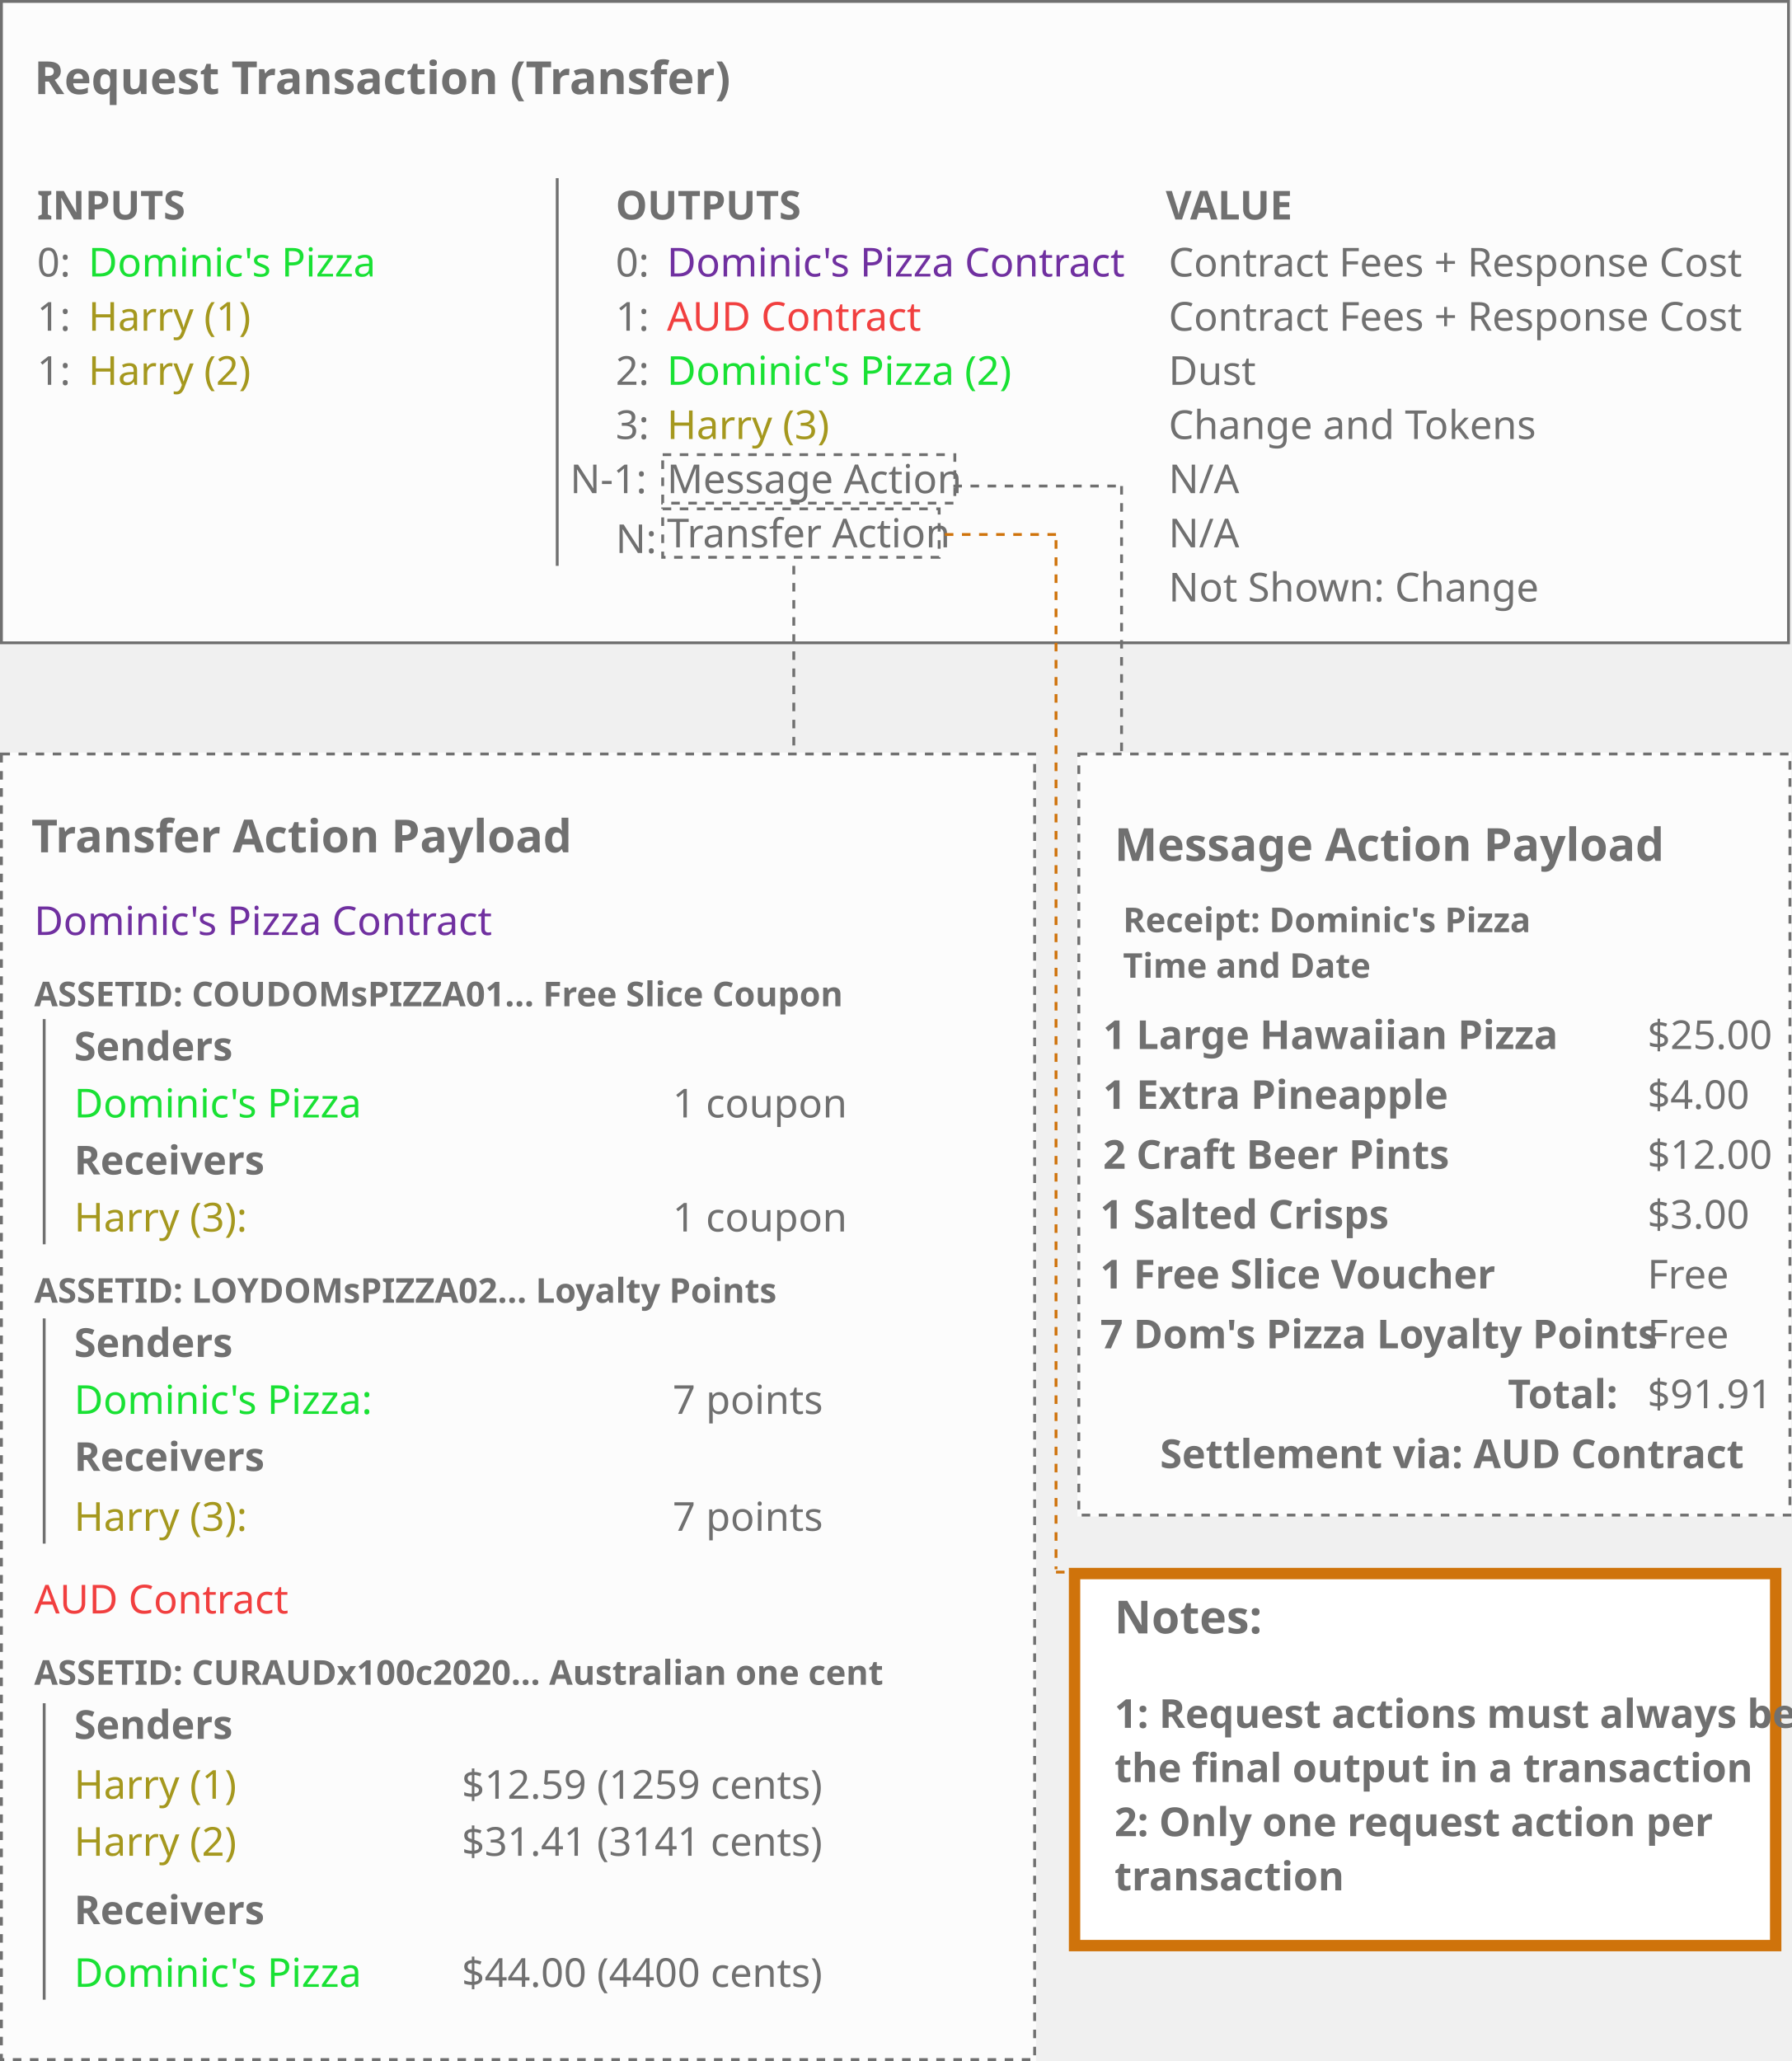
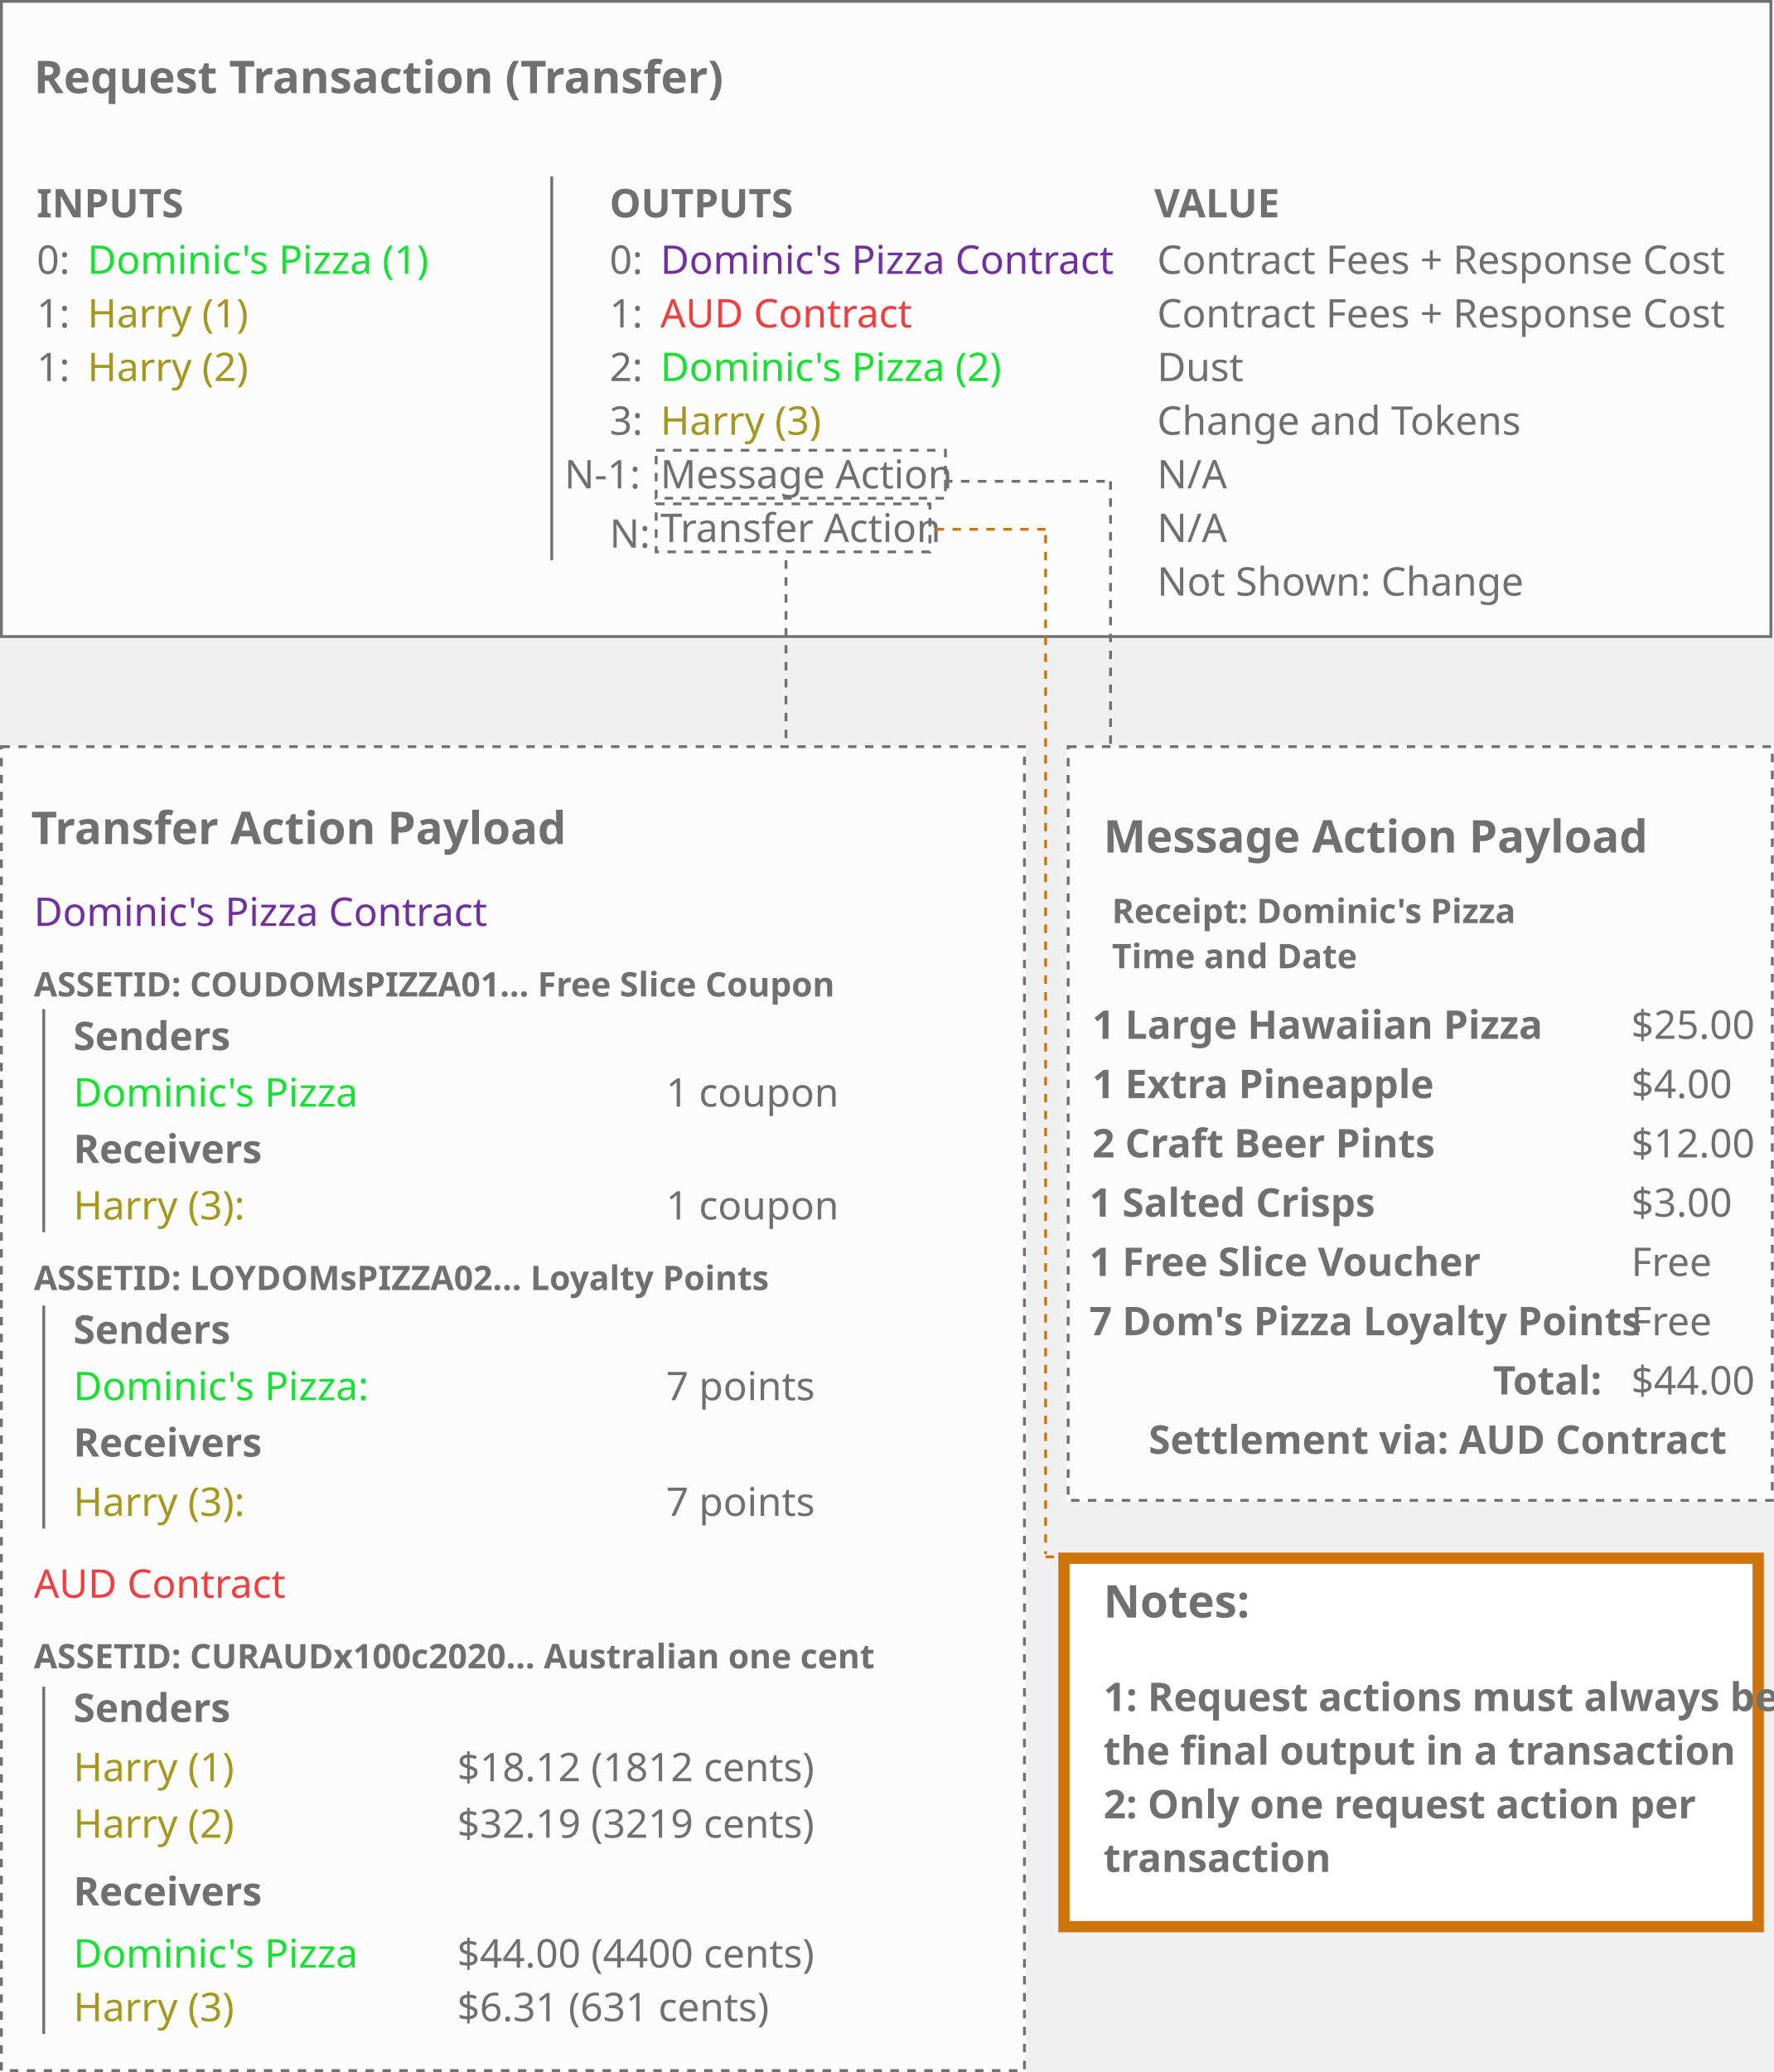
- <svg xmlns="http://www.w3.org/2000/svg" width="628.5" height="723" viewBox="0 0 628.5 723">
+ <svg xmlns="http://www.w3.org/2000/svg" width="628.5" height="734" viewBox="0 0 628.5 734">
  <g id="dominics-pizza-harry-transfer" transform="translate(-5375 10699)">
    <g id="Rectangle_192" data-name="Rectangle 192" transform="translate(5375 -10699)" fill="#fcfcfc" stroke="#707070" stroke-width="1">
      <rect width="628" height="226" stroke="none" />
      <rect x="0.5" y="0.5" width="627" height="225" fill="none" />
    </g>
    <text id="Request_Transaction_Transfer_" data-name="Request Transaction (Transfer)" transform="translate(5387 -10666)" fill="#707070" font-size="16" font-family="SegoeUI-Semibold, Segoe UI" font-weight="600">
      <tspan x="0" y="0">Request Transaction (Transfer)</tspan>
    </text>
    <line id="Line_259" data-name="Line 259" y2="136" transform="translate(5570.5 -10636.5)" fill="none" stroke="#707070" stroke-width="1" />
    <text id="INPUTS" transform="translate(5388 -10637)" fill="#707070" font-size="14" font-family="SegoeUI-Bold, Segoe UI" font-weight="700">
      <tspan x="0" y="15">INPUTS</tspan>
    </text>
    <text id="OUTPUTS_" data-name="OUTPUTS " transform="translate(5591 -10637)" fill="#707070" font-size="14" font-family="SegoeUI-Bold, Segoe UI" font-weight="700">
      <tspan x="0" y="15">OUTPUTS </tspan>
    </text>
    <text id="_0:_" data-name="0: " transform="translate(5388 -10602)" fill="#707070" font-size="14" font-family="SegoeUI, Segoe UI">
      <tspan x="0" y="0">0: </tspan>
    </text>
    <text id="VALUE" transform="translate(5784 -10637)" fill="#707070" font-size="14" font-family="SegoeUI-Bold, Segoe UI" font-weight="700">
      <tspan x="0" y="15">VALUE</tspan>
    </text>
    <g id="Rectangle_193" data-name="Rectangle 193" transform="translate(5375 -10435)" fill="#fcfcfc" stroke="#707070" stroke-width="1" stroke-dasharray="3">
-       <rect width="363.499" height="459" stroke="none" />
-       <rect x="0.5" y="0.5" width="362.499" height="458" fill="none" />
+       <rect width="363.499" height="470" stroke="none" />
+       <rect x="0.5" y="0.5" width="362.499" height="469" fill="none" />
    </g>
    <text id="Transfer_Action_Payload" data-name="Transfer Action Payload" transform="translate(5386 -10400)" fill="#707070" font-size="16" font-family="SegoeUI-Semibold, Segoe UI" font-weight="600">
      <tspan x="0" y="0">Transfer Action Payload</tspan>
    </text>
    <text id="Senders" transform="translate(5401 -10342)" fill="#707070" font-size="14" font-family="SegoeUI-Bold, Segoe UI" font-weight="700">
      <tspan x="0" y="15">Senders</tspan>
    </text>
    <text id="Receivers" transform="translate(5401 -10302)" fill="#707070" font-size="14" font-family="SegoeUI-Bold, Segoe UI" font-weight="700">
      <tspan x="0" y="15">Receivers</tspan>
    </text>
    <line id="Line_261" data-name="Line 261" y2="66" transform="translate(5653.5 -10500.5)" fill="none" stroke="#707070" stroke-width="1" stroke-dasharray="3" />
    <text id="_1:_" data-name="1: " transform="translate(5388 -10583)" fill="#707070" font-size="14" font-family="SegoeUI, Segoe UI">
      <tspan x="0" y="0">1: </tspan>
    </text>
    <text id="_0:_2" data-name="0: " transform="translate(5591 -10602)" fill="#707070" font-size="14" font-family="SegoeUI, Segoe UI">
      <tspan x="0" y="0">0: </tspan>
    </text>
    <text id="_1:_2" data-name="1: " transform="translate(5591 -10583)" fill="#707070" font-size="14" font-family="SegoeUI, Segoe UI">
      <tspan x="0" y="0">1: </tspan>
    </text>
    <text id="Dominic_s_Pizza_Contract" data-name="Dominic's Pizza Contract" transform="translate(5609 -10602)" fill="#7030a0" font-size="14" font-family="SegoeUI, Segoe UI">
      <tspan x="0" y="0">Dominic's Pizza Contract</tspan>
    </text>
    <text id="_2:_" data-name="2: " transform="translate(5591 -10564)" fill="#707070" font-size="14" font-family="SegoeUI, Segoe UI">
      <tspan x="0" y="0">2: </tspan>
    </text>
    <text id="AUD_Contract_" data-name="AUD Contract " transform="translate(5609 -10583)" fill="#f13f3f" font-size="14" font-family="SegoeUI, Segoe UI">
      <tspan x="0" y="0">AUD Contract </tspan>
    </text>
    <text id="Contract_Fees_Response_Cost_" data-name="Contract Fees + Response Cost " transform="translate(5785 -10602)" fill="#707070" font-size="14" font-family="SegoeUI, Segoe UI">
      <tspan x="0" y="0">Contract Fees + Response Cost </tspan>
    </text>
    <text id="Contract_Fees_Response_Cost_2" data-name="Contract Fees + Response Cost " transform="translate(5785 -10583)" fill="#707070" font-size="14" font-family="SegoeUI, Segoe UI">
      <tspan x="0" y="0">Contract Fees + Response Cost </tspan>
    </text>
    <text id="Dust" transform="translate(5785 -10564)" fill="#707070" font-size="14" font-family="SegoeUI, Segoe UI">
      <tspan x="0" y="0">Dust</tspan>
    </text>
    <text id="_3:_" data-name="3: " transform="translate(5591 -10545)" fill="#707070" font-size="14" font-family="SegoeUI, Segoe UI">
      <tspan x="0" y="0">3: </tspan>
    </text>
    <text id="Harry_3_" data-name="Harry (3)" transform="translate(5609 -10545)" fill="#a5981e" font-size="14" font-family="SegoeUI, Segoe UI">
      <tspan x="0" y="0">Harry (3)</tspan>
    </text>
    <g id="Rectangle_194" data-name="Rectangle 194" transform="translate(5607 -10521)" fill="none" stroke="#707070" stroke-width="1" stroke-dasharray="3">
      <rect width="98" height="18" stroke="none" />
      <rect x="0.5" y="0.5" width="97" height="17" fill="none" />
    </g>
    <text id="N:_" data-name="N: " transform="translate(5591 -10505)" fill="#707070" font-size="14" font-family="SegoeUI, Segoe UI">
      <tspan x="0" y="0">N: </tspan>
    </text>
    <text id="Transfer_Action" data-name="Transfer Action" transform="translate(5609 -10507)" fill="#707070" font-size="14" font-family="SegoeUI, Segoe UI">
      <tspan x="0" y="0">Transfer Action</tspan>
    </text>
    <text id="Change_and_Tokens" data-name="Change and Tokens" transform="translate(5785 -10545)" fill="#707070" font-size="14" font-family="SegoeUI, Segoe UI">
      <tspan x="0" y="0">Change and Tokens</tspan>
    </text>
    <text id="N_A" data-name="N/A" transform="translate(5785 -10507)" fill="#707070" font-size="14" font-family="SegoeUI, Segoe UI">
      <tspan x="0" y="0">N/A</tspan>
    </text>
    <text id="Dominic_s_Pizza" data-name="Dominic's Pizza" transform="translate(5401 -10307)" fill="#19e134" font-size="14" font-family="SegoeUI, Segoe UI">
      <tspan x="0" y="0">Dominic's Pizza</tspan>
    </text>
    <text id="Harry_3_:" data-name="Harry (3):" transform="translate(5401 -10267)" fill="#a5981e" font-size="14" font-family="SegoeUI, Segoe UI">
      <tspan x="0" y="0">Harry (3):</tspan>
    </text>
    <text id="Harry_3_:-2" data-name="Harry (3):" transform="translate(5401 -10162)" fill="#a5981e" font-size="14" font-family="SegoeUI, Segoe UI">
      <tspan x="0" y="0">Harry (3):</tspan>
    </text>
    <text id="ASSETID:_COUDOMsPIZZA01..._Free_Slice_Coupon" data-name="ASSETID: COUDOMsPIZZA01... Free Slice Coupon" transform="translate(5387 -10359)" fill="#707070" font-size="12" font-family="SegoeUI-Bold, Segoe UI" font-weight="700">
      <tspan x="0" y="13">ASSETID: COUDOMsPIZZA01... Free Slice Coupon</tspan>
    </text>
    <text id="Dominic_s_Pizza_Contract-2" data-name="Dominic's Pizza Contract" transform="translate(5387 -10371)" fill="#7030a0" font-size="14" font-family="SegoeUI, Segoe UI">
      <tspan x="0" y="0">Dominic's Pizza Contract</tspan>
    </text>
    <text id="AUD_Contract_2" data-name="AUD Contract " transform="translate(5387 -10133)" fill="#f13f3f" font-size="14" font-family="SegoeUI, Segoe UI">
      <tspan x="0" y="0">AUD Contract </tspan>
    </text>
    <text id="Dominic_s_Pizza-2" data-name="Dominic's Pizza" transform="translate(5401 -10002)" fill="#19e134" font-size="14" font-family="SegoeUI, Segoe UI">
      <tspan x="0" y="0">Dominic's Pizza</tspan>
    </text>
    <text id="Harry_1_" data-name="Harry (1)" transform="translate(5401 -10068)" fill="#a5981e" font-size="14" font-family="SegoeUI, Segoe UI">
      <tspan x="0" y="0">Harry (1)</tspan>
    </text>
    <text id="_1_coupon" data-name="1 coupon" transform="translate(5611 -10307)" fill="#707070" font-size="14" font-family="SegoeUI, Segoe UI">
      <tspan x="0" y="0">1 coupon</tspan>
    </text>
    <text id="_1_coupon-2" data-name="1 coupon" transform="translate(5611 -10267)" fill="#707070" font-size="14" font-family="SegoeUI, Segoe UI">
      <tspan x="0" y="0">1 coupon</tspan>
    </text>
    <text id="Senders-2" data-name="Senders" transform="translate(5401 -10238)" fill="#707070" font-size="14" font-family="SegoeUI-Bold, Segoe UI" font-weight="700">
      <tspan x="0" y="15">Senders</tspan>
    </text>
    <text id="Receivers-2" data-name="Receivers" transform="translate(5401 -10198)" fill="#707070" font-size="14" font-family="SegoeUI-Bold, Segoe UI" font-weight="700">
      <tspan x="0" y="15">Receivers</tspan>
    </text>
    <text id="Dominic_s_Pizza:" data-name="Dominic's Pizza:" transform="translate(5401 -10203)" fill="#19e134" font-size="14" font-family="SegoeUI, Segoe UI">
      <tspan x="0" y="0">Dominic's Pizza:</tspan>
    </text>
    <text id="ASSETID:_LOYDOMsPIZZA02..._Loyalty_Points" data-name="ASSETID: LOYDOMsPIZZA02... Loyalty Points" transform="translate(5387 -10255)" fill="#707070" font-size="12" font-family="SegoeUI-Bold, Segoe UI" font-weight="700">
      <tspan x="0" y="13">ASSETID: LOYDOMsPIZZA02... Loyalty Points</tspan>
    </text>
    <text id="_7_points" data-name="7 points" transform="translate(5611 -10203)" fill="#707070" font-size="14" font-family="SegoeUI, Segoe UI">
      <tspan x="0" y="0">7 points</tspan>
    </text>
    <text id="_7_points-2" data-name="7 points" transform="translate(5611 -10162)" fill="#707070" font-size="14" font-family="SegoeUI, Segoe UI">
      <tspan x="0" y="0">7 points</tspan>
    </text>
    <text id="Senders-3" data-name="Senders" transform="translate(5401 -10104)" fill="#707070" font-size="14" font-family="SegoeUI-Bold, Segoe UI" font-weight="700">
      <tspan x="0" y="15">Senders</tspan>
    </text>
    <text id="Receivers-3" data-name="Receivers" transform="translate(5401 -10039)" fill="#707070" font-size="14" font-family="SegoeUI-Bold, Segoe UI" font-weight="700">
      <tspan x="0" y="15">Receivers</tspan>
    </text>
    <text id="ASSETID:_CURAUDx100c2020..._Australian_one_cent" data-name="ASSETID: CURAUDx100c2020... Australian one cent" transform="translate(5387 -10121)" fill="#707070" font-size="12" font-family="SegoeUI-Bold, Segoe UI" font-weight="700">
      <tspan x="0" y="13">ASSETID: CURAUDx100c2020... Australian one cent</tspan>
    </text>
-     <text id="_12.59_1259_cents_" data-name="$12.59 (1259 cents)" transform="translate(5537 -10068)" fill="#707070" font-size="14" font-family="SegoeUI, Segoe UI">
-       <tspan x="0" y="0">$12.59 (1259 cents)</tspan>
+     <text id="_18.12_1812_cents_" data-name="$18.12 (1812 cents)" transform="translate(5537 -10068)" fill="#707070" font-size="14" font-family="SegoeUI, Segoe UI">
+       <tspan x="0" y="0">$18.12 (1812 cents)</tspan>
    </text>
    <text id="_44.00_4400_cents_" data-name="$44.00 (4400 cents)" transform="translate(5537 -10002)" fill="#707070" font-size="14" font-family="SegoeUI, Segoe UI">
      <tspan x="0" y="0">$44.00 (4400 cents)</tspan>
    </text>
-     <text id="Dominic_s_Pizza-3" data-name="Dominic's Pizza" transform="translate(5406 -10602)" fill="#19e134" font-size="14" font-family="SegoeUI, Segoe UI">
-       <tspan x="0" y="0">Dominic's Pizza</tspan>
+     <text id="Dominic_s_Pizza_1_" data-name="Dominic's Pizza (1)" transform="translate(5406 -10602)" fill="#19e134" font-size="14" font-family="SegoeUI, Segoe UI">
+       <tspan x="0" y="0">Dominic's Pizza (1)</tspan>
    </text>
    <text id="Harry_1_2" data-name="Harry (1)" transform="translate(5406 -10583)" fill="#a5981e" font-size="14" font-family="SegoeUI, Segoe UI">
      <tspan x="0" y="0">Harry (1)</tspan>
    </text>
    <text id="Dominic_s_Pizza_2_" data-name="Dominic's Pizza (2)" transform="translate(5609 -10564)" fill="#19e134" font-size="14" font-family="SegoeUI, Segoe UI">
      <tspan x="0" y="0">Dominic's Pizza (2)</tspan>
    </text>
    <text id="Not_Shown:_Change" data-name="Not Shown: Change" transform="translate(5785 -10488)" fill="#707070" font-size="14" font-family="SegoeUI, Segoe UI">
      <tspan x="0" y="0">Not Shown: Change</tspan>
    </text>
    <line id="Line_338" data-name="Line 338" y2="79" transform="translate(5390.5 -10341.5)" fill="none" stroke="#707070" stroke-width="1" />
    <line id="Line_339" data-name="Line 339" y2="79" transform="translate(5390.5 -10236.5)" fill="none" stroke="#707070" stroke-width="1" />
-     <line id="Line_342" data-name="Line 342" y2="104" transform="translate(5390.5 -10101.5)" fill="none" stroke="#707070" stroke-width="1" />
+     <line id="Line_342" data-name="Line 342" y2="123" transform="translate(5390.5 -10101.5)" fill="none" stroke="#707070" stroke-width="1" />
    <text id="N_A-2" data-name="N/A" transform="translate(5785 -10526)" fill="#707070" font-size="14" font-family="SegoeUI, Segoe UI">
      <tspan x="0" y="0">N/A</tspan>
    </text>
    <g id="Rectangle_396" data-name="Rectangle 396" transform="translate(5753 -10435)" fill="#fcfcfc" stroke="#707070" stroke-width="1" stroke-dasharray="3">
      <rect width="250.499" height="268" stroke="none" />
      <rect x="0.5" y="0.5" width="249.499" height="267" fill="none" />
    </g>
    <line id="Line_490" data-name="Line 490" y2="94" transform="translate(5768.5 -10528.5)" fill="none" stroke="#707070" stroke-width="1" stroke-dasharray="3" />
    <text id="Message_Action_Payload" data-name="Message Action Payload" transform="translate(5766 -10397)" fill="#707070" font-size="16" font-family="SegoeUI-Semibold, Segoe UI" font-weight="600">
      <tspan x="0" y="0">Message Action Payload</tspan>
    </text>
    <text id="Receipt:_Dominic_s_Pizza_Time_and_Date" data-name="Receipt: Dominic's Pizza Time and Date" transform="translate(5769 -10385)" fill="#707070" font-size="12" font-family="SegoeUI-Bold, Segoe UI" font-weight="700">
      <tspan x="0" y="13">Receipt: Dominic's Pizza</tspan>
      <tspan x="0" y="29">Time and Date</tspan>
    </text>
    <text id="_1_Salted_Crisps" data-name="1 Salted Crisps" transform="translate(5761 -10268)" fill="#707070" font-size="14" font-family="SegoeUI-Semibold, Segoe UI" font-weight="600">
      <tspan x="0" y="0">1 Salted Crisps</tspan>
    </text>
    <text id="_3.00" data-name="$3.00" transform="translate(5953 -10268)" fill="#707070" font-size="14" font-family="SegoeUI, Segoe UI">
      <tspan x="0" y="0">$3.00</tspan>
    </text>
    <text id="Total:" transform="translate(5904 -10205)" fill="#707070" font-size="14" font-family="SegoeUI-Semibold, Segoe UI" font-weight="600">
      <tspan x="0" y="0">Total:</tspan>
    </text>
-     <text id="_91.91" data-name="$91.91" transform="translate(5953 -10205)" fill="#707070" font-size="14" font-family="SegoeUI, Segoe UI">
-       <tspan x="0" y="0">$91.91</tspan>
+     <text id="_44.00" data-name="$44.00" transform="translate(5953 -10205)" fill="#707070" font-size="14" font-family="SegoeUI, Segoe UI">
+       <tspan x="0" y="0">$44.00</tspan>
    </text>
    <text id="Settlement_via:_AUD_Contract" data-name="Settlement via: AUD Contract" transform="translate(5782 -10184)" fill="#707070" font-size="14" font-family="SegoeUI-Semibold, Segoe UI" font-weight="600">
      <tspan x="0" y="0">Settlement via: AUD Contract</tspan>
    </text>
    <text id="Message_Action" data-name="Message Action" transform="translate(5609 -10526)" fill="#707070" font-size="14" font-family="SegoeUI, Segoe UI">
      <tspan x="0" y="0">Message Action</tspan>
    </text>
    <text id="N-1:_" data-name="N-1: " transform="translate(5575 -10526)" fill="#707070" font-size="14" font-family="SegoeUI, Segoe UI">
      <tspan x="0" y="0">N-1: </tspan>
    </text>
    <g id="Rectangle_397" data-name="Rectangle 397" transform="translate(5607 -10540)" fill="none" stroke="#707070" stroke-width="1" stroke-dasharray="3">
      <rect width="103.503" height="18" stroke="none" />
      <rect x="0.5" y="0.5" width="102.503" height="17" fill="none" />
    </g>
    <line id="Line_491" data-name="Line 491" x2="59" transform="translate(5709.5 -10528.5)" fill="none" stroke="#707070" stroke-width="1" stroke-dasharray="3" />
    <g id="Rectangle_398" data-name="Rectangle 398" transform="translate(5750 -10149)" fill="#fff" stroke="#cf730b" stroke-width="4">
      <rect width="250" height="134.519" stroke="none" />
      <rect x="2" y="2" width="246" height="130.519" fill="none" />
    </g>
    <text id="Notes:" transform="translate(5766 -10143)" fill="#707070" font-size="16" font-family="SegoeUI-Semibold, Segoe UI" font-weight="600">
      <tspan x="0" y="17">Notes:</tspan>
    </text>
    <text id="_1:_Request_actions_must_always_be_the_final_output_in_a_transaction_2:_Only_one_request_action_per_transaction" data-name="1: Request actions must always be the final output in a transaction 2: Only one request action per transaction" transform="translate(5766 -10107.867)" fill="#707070" font-size="14" font-family="SegoeUI-Semibold, Segoe UI" font-weight="600">
      <tspan x="0" y="15">1: Request actions must always be </tspan>
      <tspan x="0" y="34">the final output in a transaction</tspan>
      <tspan x="0" y="53">2: Only one request action per </tspan>
      <tspan x="0" y="72">transaction</tspan>
    </text>
    <line id="Line_492" data-name="Line 492" y2="361" transform="translate(5745.5 -10509.5)" fill="none" stroke="#cf730b" stroke-width="1" stroke-dasharray="3" />
    <line id="Line_493" data-name="Line 493" x1="21" transform="translate(5745.5 -10147.5)" fill="none" stroke="#cf730b" stroke-width="1" stroke-dasharray="3" />
    <line id="Line_494" data-name="Line 494" x1="41" transform="translate(5704.5 -10511.5)" fill="none" stroke="#cf730b" stroke-width="1" stroke-dasharray="3" />
    <text id="_12.00" data-name="$12.00" transform="translate(5953 -10289)" fill="#707070" font-size="14" font-family="SegoeUI, Segoe UI">
      <tspan x="0" y="0">$12.00</tspan>
    </text>
    <text id="_4.00" data-name="$4.00" transform="translate(5953 -10310)" fill="#707070" font-size="14" font-family="SegoeUI, Segoe UI">
      <tspan x="0" y="0">$4.00</tspan>
    </text>
    <text id="_1_Large_Hawaiian_Pizza" data-name="1 Large Hawaiian Pizza" transform="translate(5762 -10331)" fill="#707070" font-size="14" font-family="SegoeUI-Semibold, Segoe UI" font-weight="600">
      <tspan x="0" y="0">1 Large Hawaiian Pizza</tspan>
    </text>
    <text id="_25.00" data-name="$25.00" transform="translate(5953 -10331)" fill="#707070" font-size="14" font-family="SegoeUI, Segoe UI">
      <tspan x="0" y="0">$25.00</tspan>
    </text>
    <text id="_1_Extra_Pineapple" data-name="1 Extra Pineapple" transform="translate(5762 -10310)" fill="#707070" font-size="14" font-family="SegoeUI-Semibold, Segoe UI" font-weight="600">
      <tspan x="0" y="0">1 Extra Pineapple</tspan>
    </text>
    <text id="_2_Craft_Beer_Pints" data-name="2 Craft Beer Pints" transform="translate(5762 -10289)" fill="#707070" font-size="14" font-family="SegoeUI-Semibold, Segoe UI" font-weight="600">
      <tspan x="0" y="0">2 Craft Beer Pints</tspan>
    </text>
    <text id="_1:_3" data-name="1: " transform="translate(5388 -10564)" fill="#707070" font-size="14" font-family="SegoeUI, Segoe UI">
      <tspan x="0" y="0">1: </tspan>
    </text>
    <text id="Harry_2_" data-name="Harry (2)" transform="translate(5406 -10564)" fill="#a5981e" font-size="14" font-family="SegoeUI, Segoe UI">
      <tspan x="0" y="0">Harry (2)</tspan>
    </text>
    <text id="Harry_2_2" data-name="Harry (2)" transform="translate(5401 -10048)" fill="#a5981e" font-size="14" font-family="SegoeUI, Segoe UI">
      <tspan x="0" y="0">Harry (2)</tspan>
    </text>
-     <text id="_31.41_3141_cents_" data-name="$31.41 (3141 cents)" transform="translate(5537 -10048)" fill="#707070" font-size="14" font-family="SegoeUI, Segoe UI">
-       <tspan x="0" y="0">$31.41 (3141 cents)</tspan>
+     <text id="_32.19_3219_cents_" data-name="$32.19 (3219 cents)" transform="translate(5537 -10048)" fill="#707070" font-size="14" font-family="SegoeUI, Segoe UI">
+       <tspan x="0" y="0">$32.19 (3219 cents)</tspan>
    </text>
    <text id="_1_Free_Slice_Voucher" data-name="1 Free Slice Voucher" transform="translate(5761 -10247)" fill="#707070" font-size="14" font-family="SegoeUI-Semibold, Segoe UI" font-weight="600">
      <tspan x="0" y="0">1 Free Slice Voucher</tspan>
    </text>
    <text id="Free" transform="translate(5953 -10247)" fill="#707070" font-size="14" font-family="SegoeUI, Segoe UI">
      <tspan x="0" y="0">Free</tspan>
    </text>
    <text id="_7_Dom_s_Pizza_Loyalty_Points" data-name="7 Dom's Pizza Loyalty Points" transform="translate(5761 -10226)" fill="#707070" font-size="14" font-family="SegoeUI-Semibold, Segoe UI" font-weight="600">
      <tspan x="0" y="0">7 Dom's Pizza Loyalty Points</tspan>
    </text>
    <text id="Free-2" data-name="Free" transform="translate(5953 -10226)" fill="#707070" font-size="14" font-family="SegoeUI, Segoe UI">
      <tspan x="0" y="0">Free</tspan>
    </text>
+     <text id="Harry_3_2" data-name="Harry (3)" transform="translate(5401 -9983)" fill="#a5981e" font-size="14" font-family="SegoeUI, Segoe UI">
+       <tspan x="0" y="0">Harry (3)</tspan>
+     </text>
+     <text id="_6.31_631_cents_" data-name="$6.31 (631 cents)" transform="translate(5537 -9983)" fill="#707070" font-size="14" font-family="SegoeUI, Segoe UI">
+       <tspan x="0" y="0">$6.31 (631 cents)</tspan>
+     </text>
  </g>
</svg>
